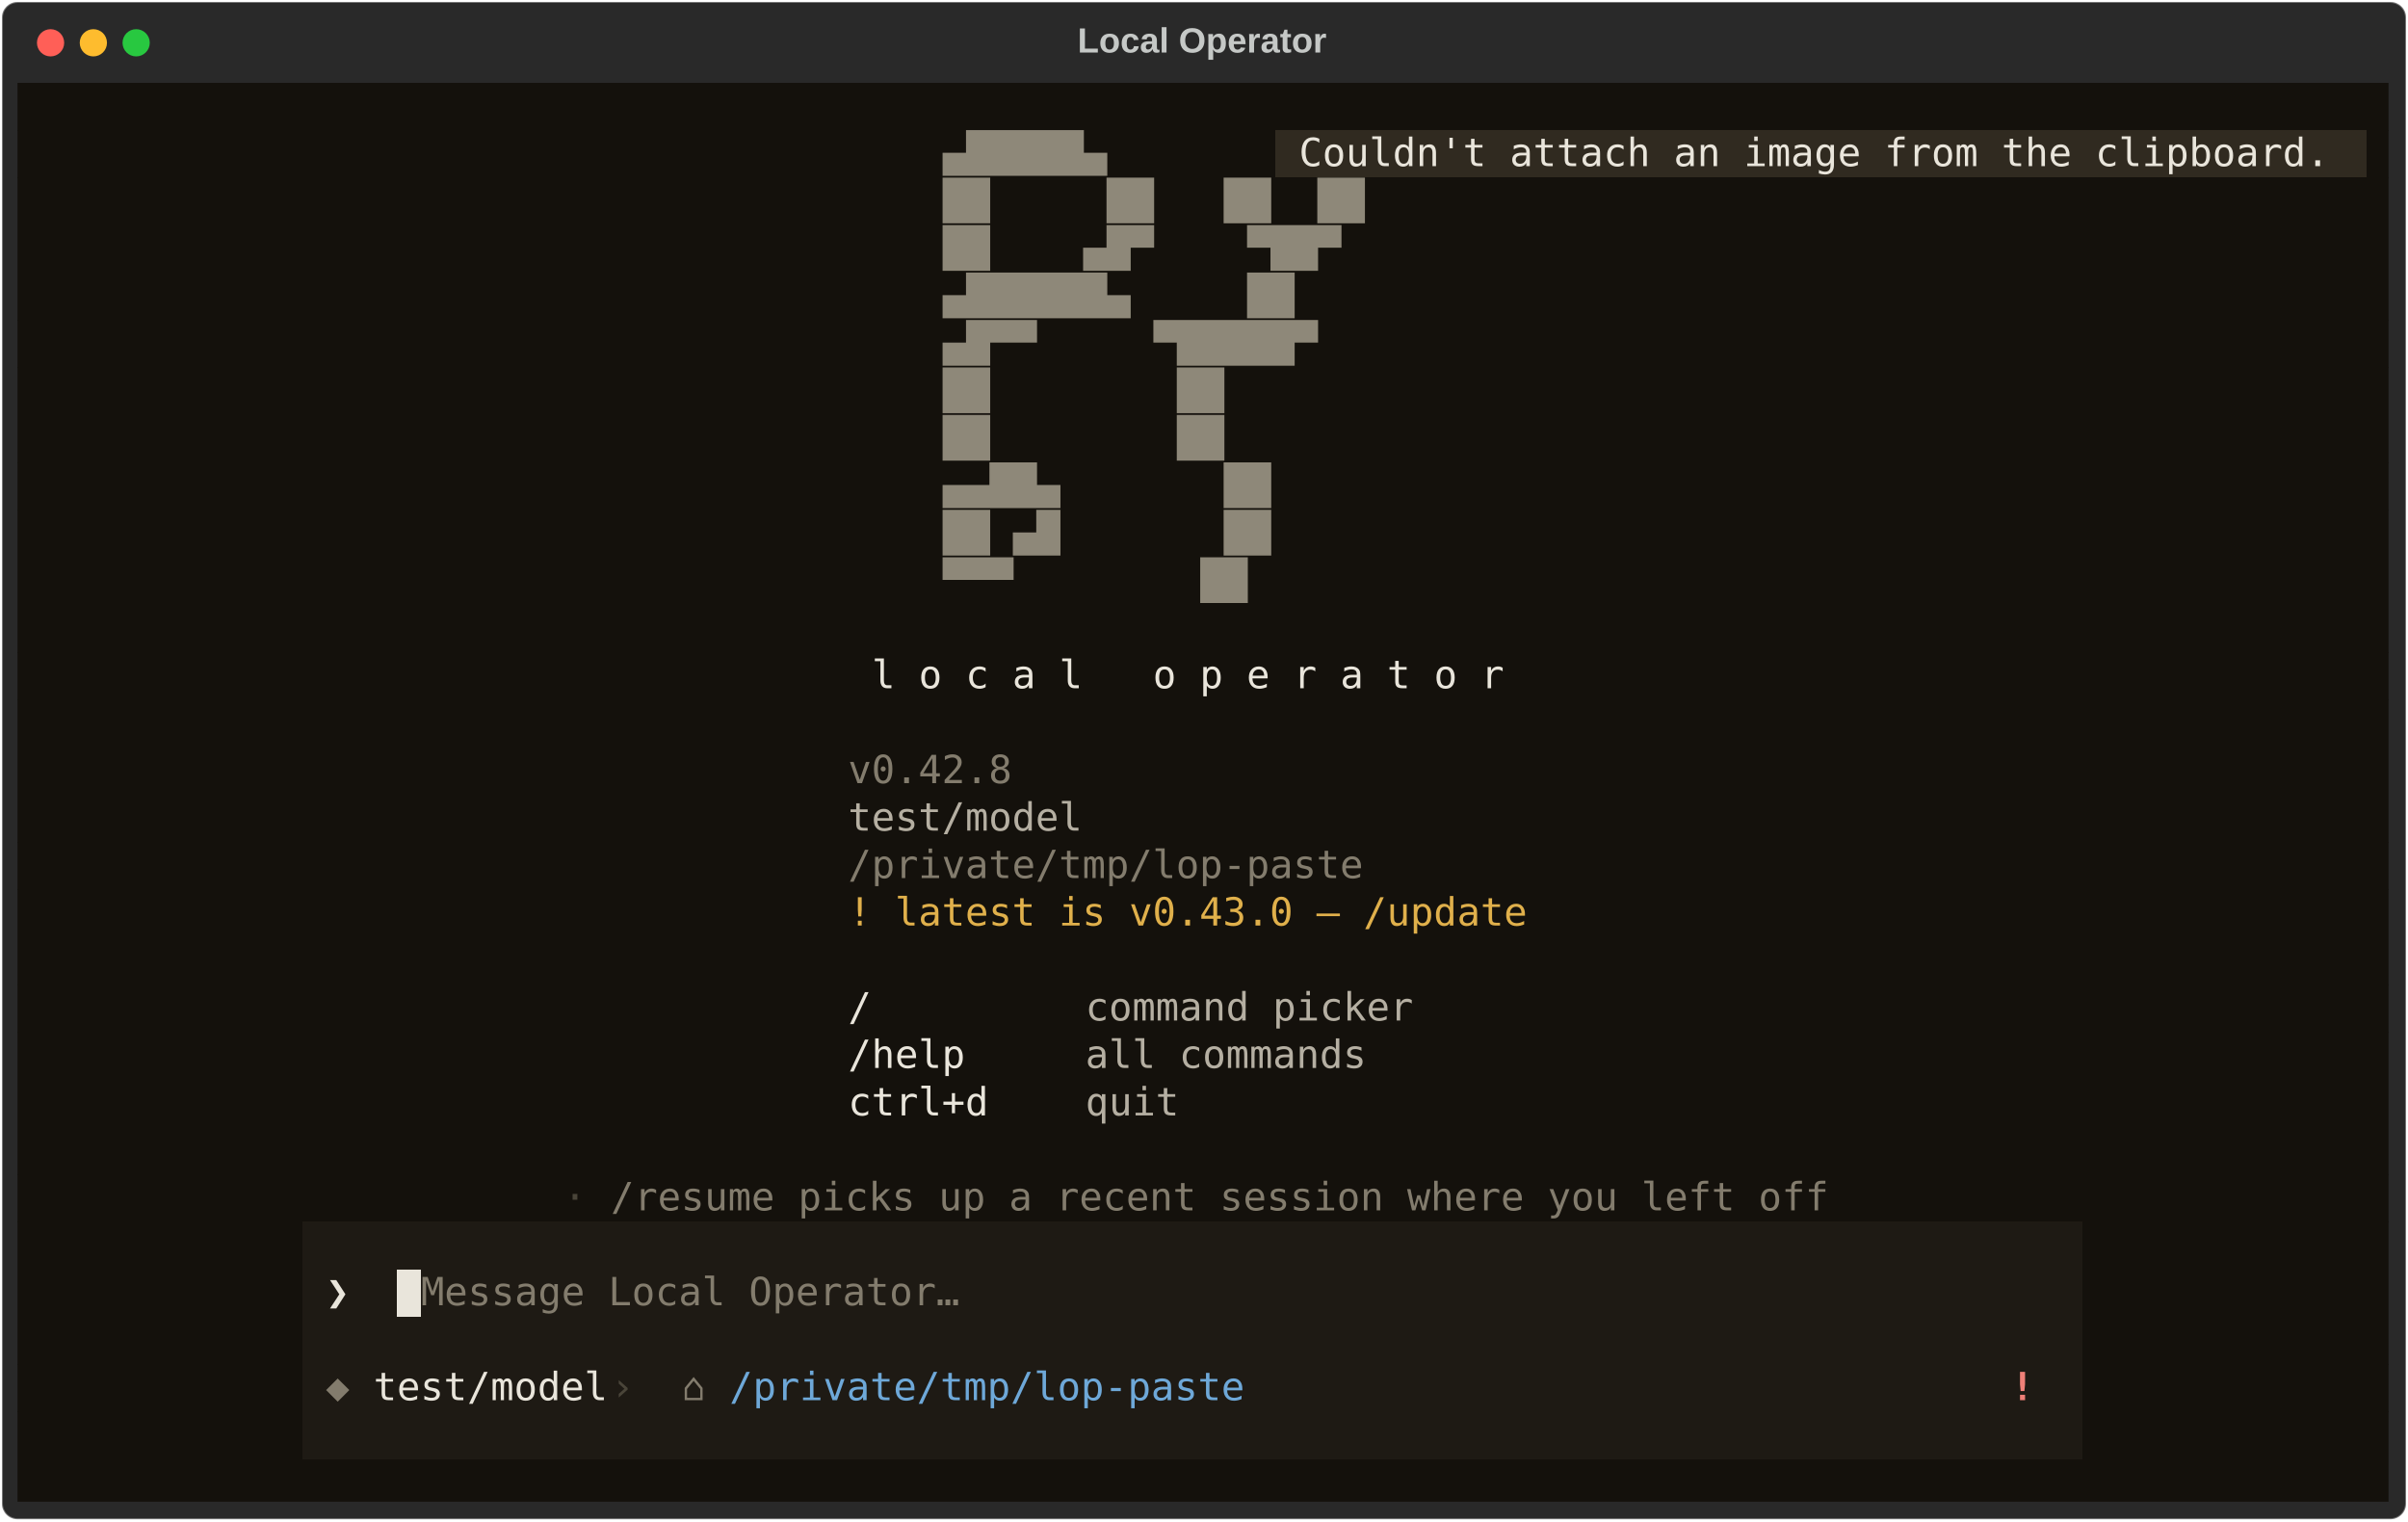
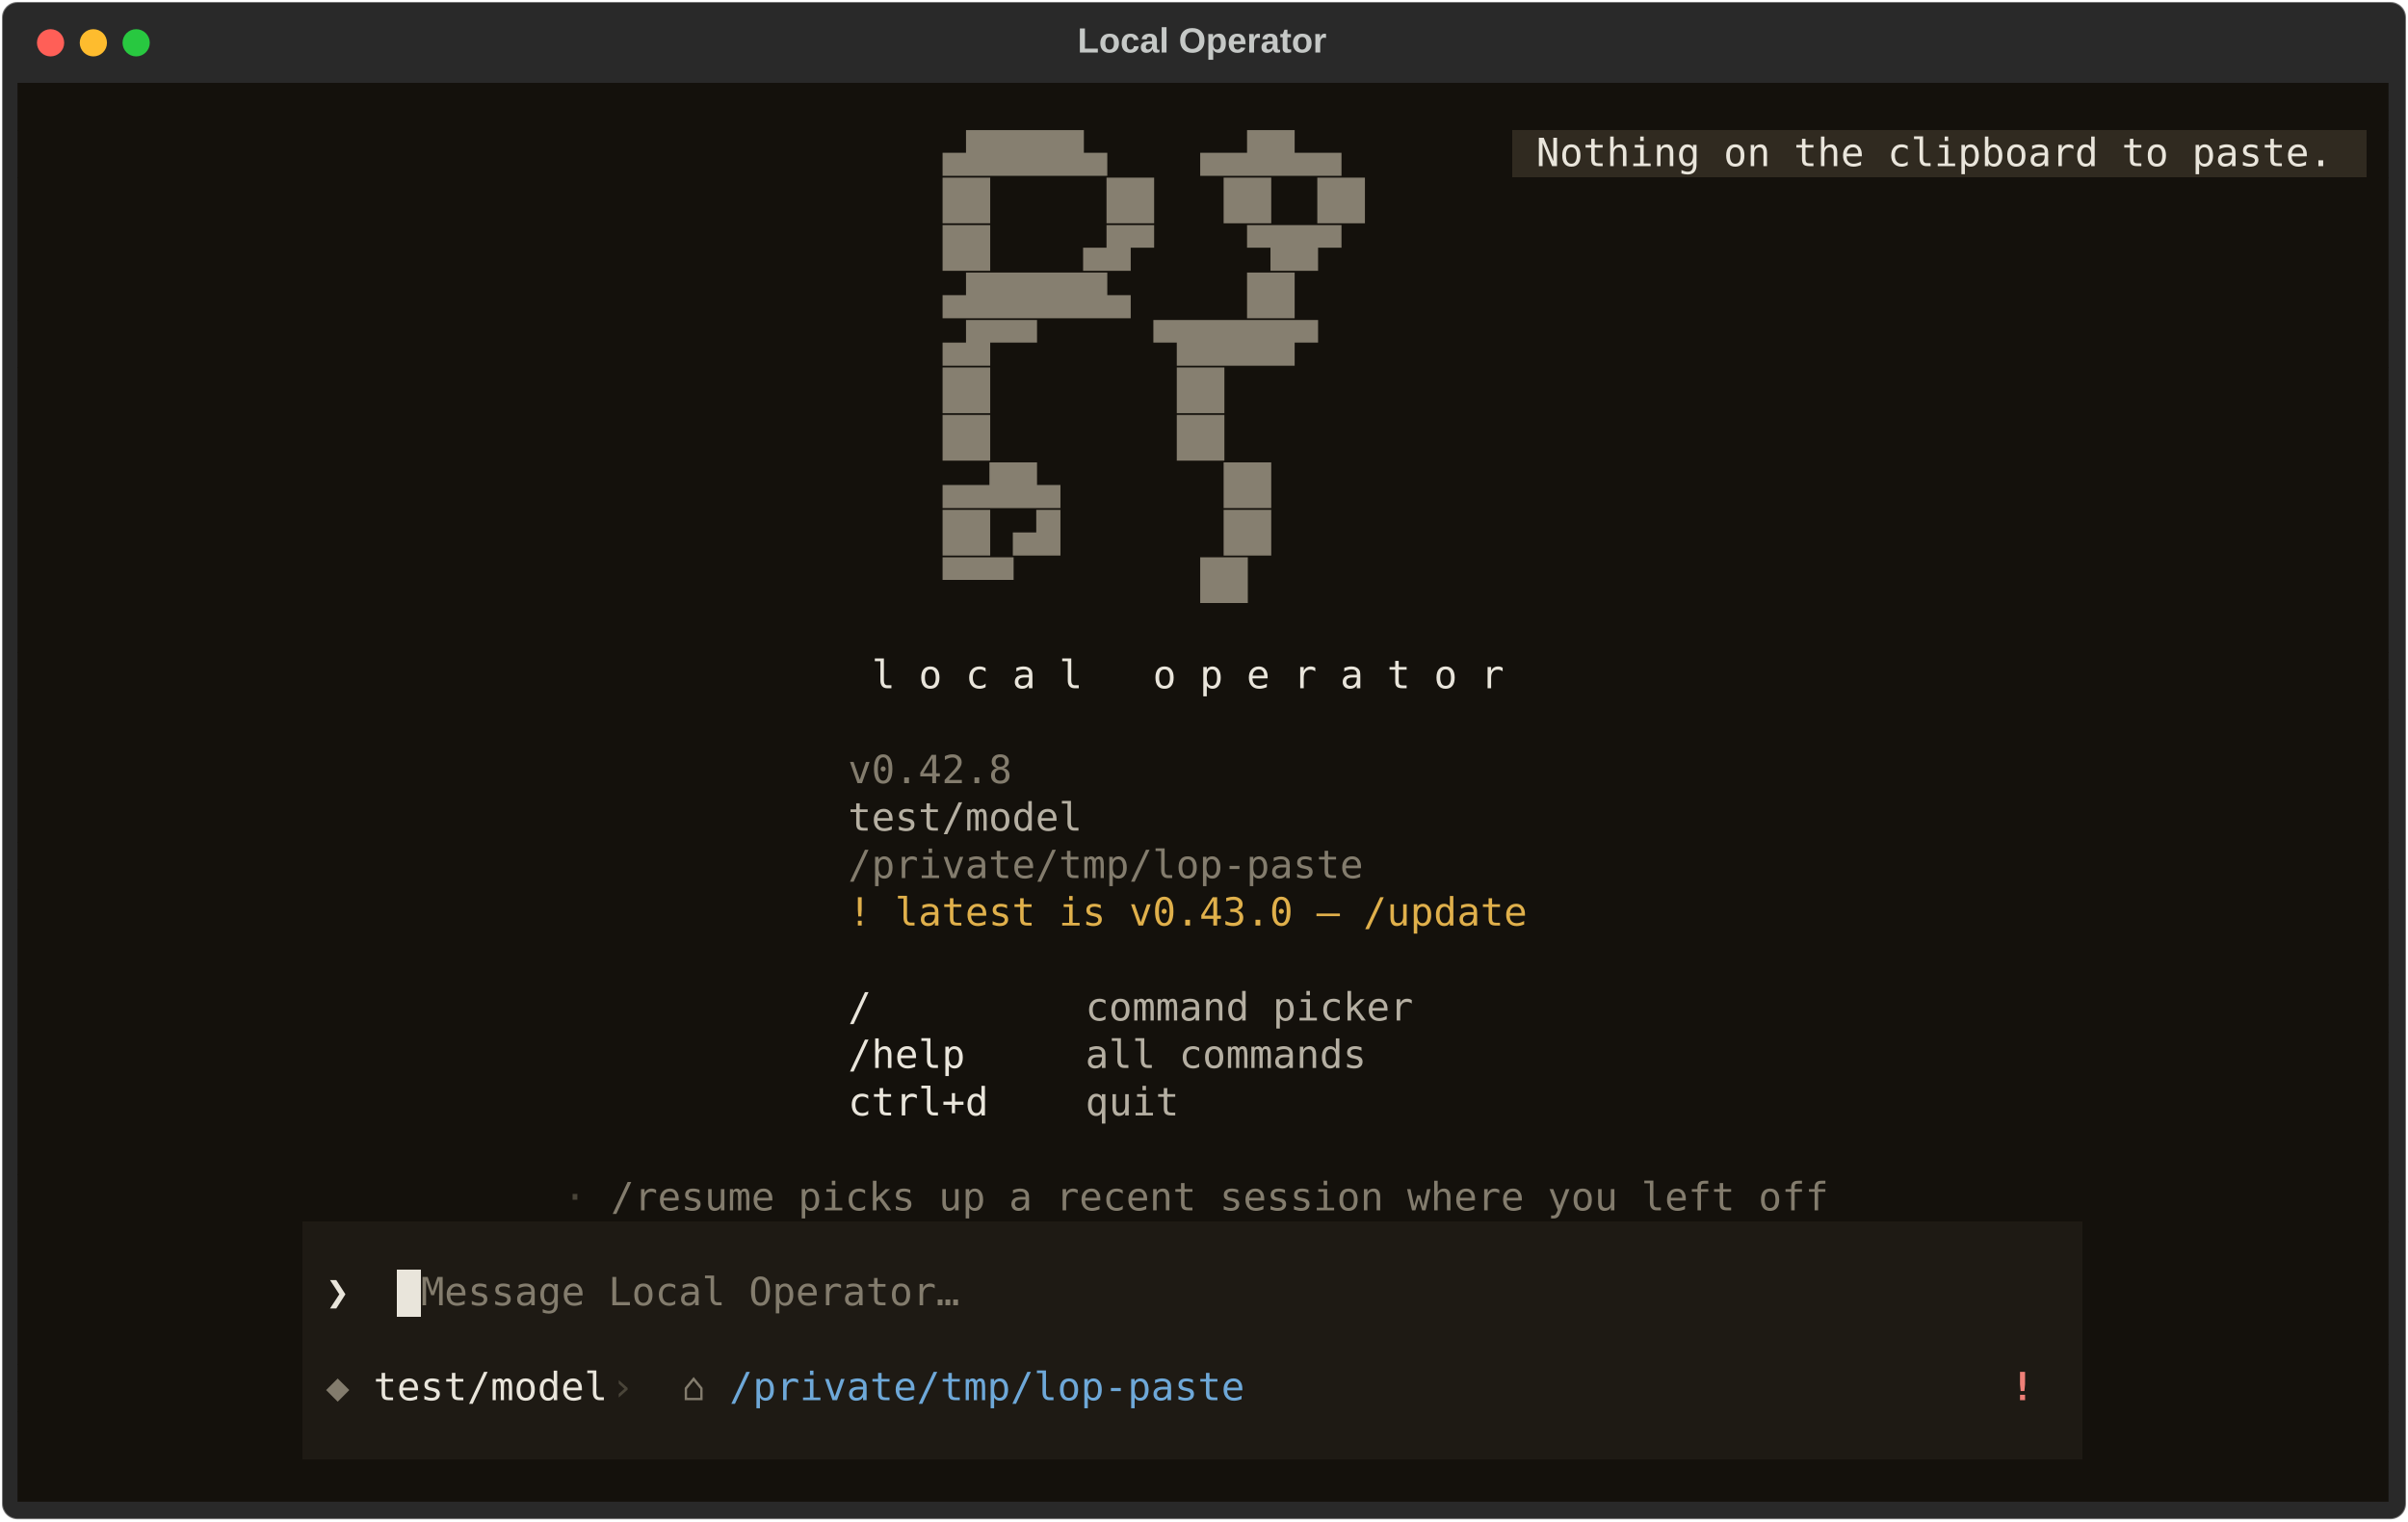
<svg xmlns="http://www.w3.org/2000/svg" class="rich-terminal" viewBox="0 0 1238 782.0">
  <style>

    @font-face {
        font-family: "Fira Code";
        src: local("FiraCode-Regular"),
                url("https://cdnjs.cloudflare.com/ajax/libs/firacode/6.2.0/woff2/FiraCode-Regular.woff2") format("woff2"),
                url("https://cdnjs.cloudflare.com/ajax/libs/firacode/6.2.0/woff/FiraCode-Regular.woff") format("woff");
        font-style: normal;
        font-weight: 400;
    }
    @font-face {
        font-family: "Fira Code";
        src: local("FiraCode-Bold"),
                url("https://cdnjs.cloudflare.com/ajax/libs/firacode/6.2.0/woff2/FiraCode-Bold.woff2") format("woff2"),
                url("https://cdnjs.cloudflare.com/ajax/libs/firacode/6.2.0/woff/FiraCode-Bold.woff") format("woff");
        font-style: bold;
        font-weight: 700;
    }

-     .terminal-2057668052-matrix {
+     .terminal-3540431598-matrix {
        font-family: Fira Code, monospace;
        font-size: 20px;
        line-height: 24.4px;
        font-variant-east-asian: full-width;
    }

-     .terminal-2057668052-title {
+     .terminal-3540431598-title {
        font-size: 18px;
        font-weight: bold;
        font-family: arial;
    }

-     .terminal-2057668052-r1 { fill: #c5c8c6 }
- .terminal-2057668052-r2 { fill: #837c6d }
- .terminal-2057668052-r3 { fill: #8e8879 }
- .terminal-2057668052-r4 { fill: #e9e5db }
- .terminal-2057668052-r5 { fill: #b5afa2 }
- .terminal-2057668052-r6 { fill: #e0b04b }
- .terminal-2057668052-r7 { fill: #4a4539 }
- .terminal-2057668052-r8 { fill: #1e1a14 }
- .terminal-2057668052-r9 { fill: #6ea8d8 }
- .terminal-2057668052-r10 { fill: #ef8078;font-weight: bold }
+     .terminal-3540431598-r1 { fill: #c5c8c6 }
+ .terminal-3540431598-r2 { fill: #837c6d }
+ .terminal-3540431598-r3 { fill: #867f70 }
+ .terminal-3540431598-r4 { fill: #e9e5db }
+ .terminal-3540431598-r5 { fill: #b5afa2 }
+ .terminal-3540431598-r6 { fill: #e0b04b }
+ .terminal-3540431598-r7 { fill: #4a4539 }
+ .terminal-3540431598-r8 { fill: #1e1a14 }
+ .terminal-3540431598-r9 { fill: #6ea8d8 }
+ .terminal-3540431598-r10 { fill: #ef8078;font-weight: bold }
    </style>
  <defs>
-     <clipPath id="terminal-2057668052-clip-terminal">
+     <clipPath id="terminal-3540431598-clip-terminal">
      <rect x="0" y="0" width="1219.0" height="731.0" />
    </clipPath>
-     <clipPath id="terminal-2057668052-line-0">
+     <clipPath id="terminal-3540431598-line-0">
      <rect x="0" y="1.5" width="1220" height="24.65" />
    </clipPath>
-     <clipPath id="terminal-2057668052-line-1">
+     <clipPath id="terminal-3540431598-line-1">
      <rect x="0" y="25.9" width="1220" height="24.65" />
    </clipPath>
-     <clipPath id="terminal-2057668052-line-2">
+     <clipPath id="terminal-3540431598-line-2">
      <rect x="0" y="50.3" width="1220" height="24.65" />
    </clipPath>
-     <clipPath id="terminal-2057668052-line-3">
+     <clipPath id="terminal-3540431598-line-3">
      <rect x="0" y="74.7" width="1220" height="24.65" />
    </clipPath>
-     <clipPath id="terminal-2057668052-line-4">
+     <clipPath id="terminal-3540431598-line-4">
      <rect x="0" y="99.1" width="1220" height="24.65" />
    </clipPath>
-     <clipPath id="terminal-2057668052-line-5">
+     <clipPath id="terminal-3540431598-line-5">
      <rect x="0" y="123.5" width="1220" height="24.65" />
    </clipPath>
-     <clipPath id="terminal-2057668052-line-6">
+     <clipPath id="terminal-3540431598-line-6">
      <rect x="0" y="147.9" width="1220" height="24.65" />
    </clipPath>
-     <clipPath id="terminal-2057668052-line-7">
+     <clipPath id="terminal-3540431598-line-7">
      <rect x="0" y="172.3" width="1220" height="24.65" />
    </clipPath>
-     <clipPath id="terminal-2057668052-line-8">
+     <clipPath id="terminal-3540431598-line-8">
      <rect x="0" y="196.7" width="1220" height="24.65" />
    </clipPath>
-     <clipPath id="terminal-2057668052-line-9">
+     <clipPath id="terminal-3540431598-line-9">
      <rect x="0" y="221.1" width="1220" height="24.65" />
    </clipPath>
-     <clipPath id="terminal-2057668052-line-10">
+     <clipPath id="terminal-3540431598-line-10">
      <rect x="0" y="245.5" width="1220" height="24.65" />
    </clipPath>
-     <clipPath id="terminal-2057668052-line-11">
+     <clipPath id="terminal-3540431598-line-11">
      <rect x="0" y="269.9" width="1220" height="24.65" />
    </clipPath>
-     <clipPath id="terminal-2057668052-line-12">
+     <clipPath id="terminal-3540431598-line-12">
      <rect x="0" y="294.3" width="1220" height="24.65" />
    </clipPath>
-     <clipPath id="terminal-2057668052-line-13">
+     <clipPath id="terminal-3540431598-line-13">
      <rect x="0" y="318.7" width="1220" height="24.65" />
    </clipPath>
-     <clipPath id="terminal-2057668052-line-14">
+     <clipPath id="terminal-3540431598-line-14">
      <rect x="0" y="343.1" width="1220" height="24.65" />
    </clipPath>
-     <clipPath id="terminal-2057668052-line-15">
+     <clipPath id="terminal-3540431598-line-15">
      <rect x="0" y="367.5" width="1220" height="24.65" />
    </clipPath>
-     <clipPath id="terminal-2057668052-line-16">
+     <clipPath id="terminal-3540431598-line-16">
      <rect x="0" y="391.9" width="1220" height="24.65" />
    </clipPath>
-     <clipPath id="terminal-2057668052-line-17">
+     <clipPath id="terminal-3540431598-line-17">
      <rect x="0" y="416.3" width="1220" height="24.65" />
    </clipPath>
-     <clipPath id="terminal-2057668052-line-18">
+     <clipPath id="terminal-3540431598-line-18">
      <rect x="0" y="440.7" width="1220" height="24.65" />
    </clipPath>
-     <clipPath id="terminal-2057668052-line-19">
+     <clipPath id="terminal-3540431598-line-19">
      <rect x="0" y="465.1" width="1220" height="24.65" />
    </clipPath>
-     <clipPath id="terminal-2057668052-line-20">
+     <clipPath id="terminal-3540431598-line-20">
      <rect x="0" y="489.5" width="1220" height="24.65" />
    </clipPath>
-     <clipPath id="terminal-2057668052-line-21">
+     <clipPath id="terminal-3540431598-line-21">
      <rect x="0" y="513.9" width="1220" height="24.65" />
    </clipPath>
-     <clipPath id="terminal-2057668052-line-22">
+     <clipPath id="terminal-3540431598-line-22">
      <rect x="0" y="538.3" width="1220" height="24.65" />
    </clipPath>
-     <clipPath id="terminal-2057668052-line-23">
+     <clipPath id="terminal-3540431598-line-23">
      <rect x="0" y="562.7" width="1220" height="24.65" />
    </clipPath>
-     <clipPath id="terminal-2057668052-line-24">
+     <clipPath id="terminal-3540431598-line-24">
      <rect x="0" y="587.1" width="1220" height="24.65" />
    </clipPath>
-     <clipPath id="terminal-2057668052-line-25">
+     <clipPath id="terminal-3540431598-line-25">
      <rect x="0" y="611.5" width="1220" height="24.65" />
    </clipPath>
-     <clipPath id="terminal-2057668052-line-26">
+     <clipPath id="terminal-3540431598-line-26">
      <rect x="0" y="635.9" width="1220" height="24.65" />
    </clipPath>
-     <clipPath id="terminal-2057668052-line-27">
+     <clipPath id="terminal-3540431598-line-27">
      <rect x="0" y="660.3" width="1220" height="24.65" />
    </clipPath>
-     <clipPath id="terminal-2057668052-line-28">
+     <clipPath id="terminal-3540431598-line-28">
      <rect x="0" y="684.7" width="1220" height="24.65" />
    </clipPath>
  </defs>
  <rect fill="#292929" stroke="rgba(255,255,255,0.35)" stroke-width="1" x="1" y="1" width="1236" height="780" rx="8" />
-   <text class="terminal-2057668052-title" fill="#c5c8c6" text-anchor="middle" x="618" y="27">Local Operator</text>
+   <text class="terminal-3540431598-title" fill="#c5c8c6" text-anchor="middle" x="618" y="27">Local Operator</text>
  <g transform="translate(26,22)">
    <circle cx="0" cy="0" r="7" fill="#ff5f57" />
    <circle cx="22" cy="0" r="7" fill="#febc2e" />
    <circle cx="44" cy="0" r="7" fill="#28c840" />
  </g>
-   <g transform="translate(9, 41)" clip-path="url(#terminal-2057668052-clip-terminal)">
+   <g transform="translate(9, 41)" clip-path="url(#terminal-3540431598-clip-terminal)">
    <rect fill="#14110c" x="0" y="1.5" width="1220" height="24.65" shape-rendering="crispEdges" />
    <rect fill="#14110c" x="0" y="25.9" width="12.2" height="24.65" shape-rendering="crispEdges" />
    <rect fill="#14110c" x="12.2" y="25.9" width="12.2" height="24.65" shape-rendering="crispEdges" />
    <rect fill="#14110c" x="24.4" y="25.9" width="451.4" height="24.65" shape-rendering="crispEdges" />
-     <rect fill="#14110c" x="475.8" y="25.9" width="170.8" height="24.65" shape-rendering="crispEdges" />
-     <rect fill="#302a20" x="646.6" y="25.9" width="12.2" height="24.65" shape-rendering="crispEdges" />
-     <rect fill="#302a20" x="658.8" y="25.9" width="536.8" height="24.65" shape-rendering="crispEdges" />
+     <rect fill="#14110c" x="475.8" y="25.9" width="268.4" height="24.65" shape-rendering="crispEdges" />
+     <rect fill="#14110c" x="744.2" y="25.9" width="24.4" height="24.65" shape-rendering="crispEdges" />
+     <rect fill="#302a20" x="768.6" y="25.9" width="12.2" height="24.65" shape-rendering="crispEdges" />
+     <rect fill="#302a20" x="780.8" y="25.9" width="414.8" height="24.65" shape-rendering="crispEdges" />
    <rect fill="#302a20" x="1195.6" y="25.9" width="12.2" height="24.65" shape-rendering="crispEdges" />
    <rect fill="#14110c" x="1207.8" y="25.9" width="12.2" height="24.65" shape-rendering="crispEdges" />
    <rect fill="#14110c" x="0" y="50.3" width="12.2" height="24.65" shape-rendering="crispEdges" />
    <rect fill="#14110c" x="12.2" y="50.3" width="12.2" height="24.65" shape-rendering="crispEdges" />
    <rect fill="#14110c" x="24.4" y="50.3" width="451.4" height="24.65" shape-rendering="crispEdges" />
    <rect fill="#14110c" x="475.8" y="50.3" width="268.4" height="24.65" shape-rendering="crispEdges" />
    <rect fill="#14110c" x="744.2" y="50.3" width="451.4" height="24.65" shape-rendering="crispEdges" />
    <rect fill="#14110c" x="1195.6" y="50.3" width="12.2" height="24.65" shape-rendering="crispEdges" />
    <rect fill="#14110c" x="1207.8" y="50.3" width="12.2" height="24.65" shape-rendering="crispEdges" />
    <rect fill="#14110c" x="0" y="74.7" width="12.2" height="24.65" shape-rendering="crispEdges" />
    <rect fill="#14110c" x="12.2" y="74.7" width="12.2" height="24.65" shape-rendering="crispEdges" />
    <rect fill="#14110c" x="24.4" y="74.7" width="451.4" height="24.65" shape-rendering="crispEdges" />
    <rect fill="#14110c" x="475.8" y="74.7" width="268.4" height="24.65" shape-rendering="crispEdges" />
    <rect fill="#14110c" x="744.2" y="74.7" width="451.4" height="24.65" shape-rendering="crispEdges" />
    <rect fill="#14110c" x="1195.6" y="74.7" width="12.2" height="24.65" shape-rendering="crispEdges" />
    <rect fill="#14110c" x="1207.8" y="74.7" width="12.2" height="24.65" shape-rendering="crispEdges" />
    <rect fill="#14110c" x="0" y="99.1" width="12.2" height="24.65" shape-rendering="crispEdges" />
    <rect fill="#14110c" x="12.2" y="99.1" width="12.2" height="24.65" shape-rendering="crispEdges" />
    <rect fill="#14110c" x="24.4" y="99.1" width="451.4" height="24.65" shape-rendering="crispEdges" />
    <rect fill="#14110c" x="475.8" y="99.1" width="268.4" height="24.65" shape-rendering="crispEdges" />
    <rect fill="#14110c" x="744.2" y="99.1" width="451.4" height="24.65" shape-rendering="crispEdges" />
    <rect fill="#14110c" x="1195.6" y="99.1" width="12.2" height="24.65" shape-rendering="crispEdges" />
    <rect fill="#14110c" x="1207.8" y="99.1" width="12.2" height="24.65" shape-rendering="crispEdges" />
    <rect fill="#14110c" x="0" y="123.5" width="12.2" height="24.65" shape-rendering="crispEdges" />
    <rect fill="#14110c" x="12.2" y="123.5" width="12.2" height="24.65" shape-rendering="crispEdges" />
    <rect fill="#14110c" x="24.4" y="123.5" width="451.4" height="24.65" shape-rendering="crispEdges" />
    <rect fill="#14110c" x="475.8" y="123.5" width="268.4" height="24.65" shape-rendering="crispEdges" />
    <rect fill="#14110c" x="744.2" y="123.5" width="451.4" height="24.65" shape-rendering="crispEdges" />
    <rect fill="#14110c" x="1195.6" y="123.5" width="12.2" height="24.65" shape-rendering="crispEdges" />
    <rect fill="#14110c" x="1207.8" y="123.5" width="12.2" height="24.65" shape-rendering="crispEdges" />
    <rect fill="#14110c" x="0" y="147.9" width="12.2" height="24.65" shape-rendering="crispEdges" />
    <rect fill="#14110c" x="12.2" y="147.9" width="12.2" height="24.65" shape-rendering="crispEdges" />
    <rect fill="#14110c" x="24.4" y="147.9" width="451.4" height="24.65" shape-rendering="crispEdges" />
    <rect fill="#14110c" x="475.8" y="147.9" width="268.4" height="24.65" shape-rendering="crispEdges" />
    <rect fill="#14110c" x="744.2" y="147.9" width="451.4" height="24.65" shape-rendering="crispEdges" />
    <rect fill="#14110c" x="1195.6" y="147.9" width="12.2" height="24.65" shape-rendering="crispEdges" />
    <rect fill="#14110c" x="1207.8" y="147.9" width="12.2" height="24.65" shape-rendering="crispEdges" />
    <rect fill="#14110c" x="0" y="172.3" width="12.2" height="24.65" shape-rendering="crispEdges" />
    <rect fill="#14110c" x="12.2" y="172.3" width="12.2" height="24.65" shape-rendering="crispEdges" />
    <rect fill="#14110c" x="24.4" y="172.3" width="451.4" height="24.65" shape-rendering="crispEdges" />
    <rect fill="#14110c" x="475.8" y="172.3" width="268.4" height="24.65" shape-rendering="crispEdges" />
    <rect fill="#14110c" x="744.2" y="172.3" width="451.4" height="24.65" shape-rendering="crispEdges" />
    <rect fill="#14110c" x="1195.6" y="172.3" width="12.2" height="24.65" shape-rendering="crispEdges" />
    <rect fill="#14110c" x="1207.8" y="172.3" width="12.2" height="24.65" shape-rendering="crispEdges" />
    <rect fill="#14110c" x="0" y="196.7" width="12.2" height="24.65" shape-rendering="crispEdges" />
    <rect fill="#14110c" x="12.2" y="196.7" width="12.2" height="24.65" shape-rendering="crispEdges" />
    <rect fill="#14110c" x="24.4" y="196.7" width="451.4" height="24.65" shape-rendering="crispEdges" />
    <rect fill="#14110c" x="475.8" y="196.7" width="268.4" height="24.65" shape-rendering="crispEdges" />
    <rect fill="#14110c" x="744.2" y="196.7" width="451.4" height="24.65" shape-rendering="crispEdges" />
    <rect fill="#14110c" x="1195.6" y="196.7" width="12.2" height="24.65" shape-rendering="crispEdges" />
    <rect fill="#14110c" x="1207.8" y="196.7" width="12.2" height="24.65" shape-rendering="crispEdges" />
    <rect fill="#14110c" x="0" y="221.1" width="12.2" height="24.65" shape-rendering="crispEdges" />
    <rect fill="#14110c" x="12.2" y="221.1" width="12.2" height="24.65" shape-rendering="crispEdges" />
    <rect fill="#14110c" x="24.4" y="221.1" width="451.4" height="24.65" shape-rendering="crispEdges" />
    <rect fill="#14110c" x="475.8" y="221.1" width="268.4" height="24.65" shape-rendering="crispEdges" />
    <rect fill="#14110c" x="744.2" y="221.1" width="451.4" height="24.65" shape-rendering="crispEdges" />
    <rect fill="#14110c" x="1195.6" y="221.1" width="12.2" height="24.65" shape-rendering="crispEdges" />
    <rect fill="#14110c" x="1207.8" y="221.1" width="12.2" height="24.65" shape-rendering="crispEdges" />
    <rect fill="#14110c" x="0" y="245.5" width="12.2" height="24.65" shape-rendering="crispEdges" />
    <rect fill="#14110c" x="12.2" y="245.5" width="12.2" height="24.65" shape-rendering="crispEdges" />
    <rect fill="#14110c" x="24.4" y="245.5" width="451.4" height="24.65" shape-rendering="crispEdges" />
    <rect fill="#14110c" x="475.8" y="245.5" width="268.4" height="24.65" shape-rendering="crispEdges" />
    <rect fill="#14110c" x="744.2" y="245.5" width="451.4" height="24.65" shape-rendering="crispEdges" />
    <rect fill="#14110c" x="1195.6" y="245.5" width="12.2" height="24.65" shape-rendering="crispEdges" />
    <rect fill="#14110c" x="1207.8" y="245.5" width="12.2" height="24.65" shape-rendering="crispEdges" />
    <rect fill="#14110c" x="0" y="269.9" width="12.2" height="24.65" shape-rendering="crispEdges" />
    <rect fill="#14110c" x="12.2" y="269.9" width="12.2" height="24.65" shape-rendering="crispEdges" />
    <rect fill="#14110c" x="24.4" y="269.9" width="0" height="24.65" shape-rendering="crispEdges" />
    <rect fill="#14110c" x="24.4" y="269.9" width="1171.2" height="24.65" shape-rendering="crispEdges" />
    <rect fill="#14110c" x="1195.6" y="269.9" width="12.2" height="24.65" shape-rendering="crispEdges" />
    <rect fill="#14110c" x="1207.8" y="269.9" width="12.2" height="24.65" shape-rendering="crispEdges" />
    <rect fill="#14110c" x="0" y="294.3" width="12.2" height="24.65" shape-rendering="crispEdges" />
    <rect fill="#14110c" x="12.2" y="294.3" width="12.2" height="24.65" shape-rendering="crispEdges" />
    <rect fill="#14110c" x="24.4" y="294.3" width="414.8" height="24.65" shape-rendering="crispEdges" />
    <rect fill="#14110c" x="439.2" y="294.3" width="329.4" height="24.65" shape-rendering="crispEdges" />
    <rect fill="#14110c" x="768.6" y="294.3" width="427" height="24.65" shape-rendering="crispEdges" />
    <rect fill="#14110c" x="1195.6" y="294.3" width="12.2" height="24.65" shape-rendering="crispEdges" />
    <rect fill="#14110c" x="1207.8" y="294.3" width="12.2" height="24.65" shape-rendering="crispEdges" />
    <rect fill="#14110c" x="0" y="318.7" width="12.2" height="24.65" shape-rendering="crispEdges" />
    <rect fill="#14110c" x="12.2" y="318.7" width="12.2" height="24.65" shape-rendering="crispEdges" />
    <rect fill="#14110c" x="24.4" y="318.7" width="0" height="24.65" shape-rendering="crispEdges" />
    <rect fill="#14110c" x="24.4" y="318.7" width="1171.2" height="24.65" shape-rendering="crispEdges" />
    <rect fill="#14110c" x="1195.6" y="318.7" width="12.2" height="24.65" shape-rendering="crispEdges" />
    <rect fill="#14110c" x="1207.8" y="318.7" width="12.2" height="24.65" shape-rendering="crispEdges" />
    <rect fill="#14110c" x="0" y="343.1" width="12.2" height="24.65" shape-rendering="crispEdges" />
    <rect fill="#14110c" x="12.2" y="343.1" width="12.2" height="24.65" shape-rendering="crispEdges" />
    <rect fill="#14110c" x="24.4" y="343.1" width="402.6" height="24.65" shape-rendering="crispEdges" />
    <rect fill="#14110c" x="427" y="343.1" width="85.4" height="24.65" shape-rendering="crispEdges" />
    <rect fill="#14110c" x="512.4" y="343.1" width="683.2" height="24.65" shape-rendering="crispEdges" />
    <rect fill="#14110c" x="1195.6" y="343.1" width="12.2" height="24.65" shape-rendering="crispEdges" />
    <rect fill="#14110c" x="1207.8" y="343.1" width="12.2" height="24.65" shape-rendering="crispEdges" />
    <rect fill="#14110c" x="0" y="367.5" width="12.2" height="24.65" shape-rendering="crispEdges" />
    <rect fill="#14110c" x="12.2" y="367.5" width="12.2" height="24.65" shape-rendering="crispEdges" />
    <rect fill="#14110c" x="24.4" y="367.5" width="402.6" height="24.65" shape-rendering="crispEdges" />
    <rect fill="#14110c" x="427" y="367.5" width="122" height="24.65" shape-rendering="crispEdges" />
    <rect fill="#14110c" x="549" y="367.5" width="646.6" height="24.65" shape-rendering="crispEdges" />
    <rect fill="#14110c" x="1195.6" y="367.5" width="12.2" height="24.65" shape-rendering="crispEdges" />
    <rect fill="#14110c" x="1207.8" y="367.5" width="12.2" height="24.65" shape-rendering="crispEdges" />
    <rect fill="#14110c" x="0" y="391.9" width="12.2" height="24.65" shape-rendering="crispEdges" />
    <rect fill="#14110c" x="12.2" y="391.9" width="12.2" height="24.65" shape-rendering="crispEdges" />
    <rect fill="#14110c" x="24.4" y="391.9" width="402.6" height="24.65" shape-rendering="crispEdges" />
    <rect fill="#14110c" x="427" y="391.9" width="268.4" height="24.65" shape-rendering="crispEdges" />
    <rect fill="#14110c" x="695.4" y="391.9" width="500.2" height="24.65" shape-rendering="crispEdges" />
    <rect fill="#14110c" x="1195.6" y="391.9" width="12.2" height="24.65" shape-rendering="crispEdges" />
    <rect fill="#14110c" x="1207.8" y="391.9" width="12.2" height="24.65" shape-rendering="crispEdges" />
    <rect fill="#14110c" x="0" y="416.3" width="12.2" height="24.65" shape-rendering="crispEdges" />
    <rect fill="#14110c" x="12.2" y="416.3" width="12.2" height="24.65" shape-rendering="crispEdges" />
    <rect fill="#14110c" x="24.4" y="416.3" width="402.6" height="24.65" shape-rendering="crispEdges" />
    <rect fill="#14110c" x="427" y="416.3" width="353.8" height="24.65" shape-rendering="crispEdges" />
    <rect fill="#14110c" x="780.8" y="416.3" width="414.8" height="24.65" shape-rendering="crispEdges" />
    <rect fill="#14110c" x="1195.6" y="416.3" width="12.2" height="24.65" shape-rendering="crispEdges" />
    <rect fill="#14110c" x="1207.8" y="416.3" width="12.2" height="24.65" shape-rendering="crispEdges" />
    <rect fill="#14110c" x="0" y="440.7" width="12.2" height="24.65" shape-rendering="crispEdges" />
    <rect fill="#14110c" x="12.2" y="440.7" width="12.2" height="24.65" shape-rendering="crispEdges" />
    <rect fill="#14110c" x="24.4" y="440.7" width="0" height="24.65" shape-rendering="crispEdges" />
    <rect fill="#14110c" x="24.4" y="440.7" width="1171.2" height="24.65" shape-rendering="crispEdges" />
    <rect fill="#14110c" x="1195.6" y="440.7" width="12.2" height="24.65" shape-rendering="crispEdges" />
    <rect fill="#14110c" x="1207.8" y="440.7" width="12.2" height="24.65" shape-rendering="crispEdges" />
    <rect fill="#14110c" x="0" y="465.1" width="12.2" height="24.65" shape-rendering="crispEdges" />
    <rect fill="#14110c" x="12.2" y="465.1" width="12.2" height="24.65" shape-rendering="crispEdges" />
    <rect fill="#14110c" x="24.4" y="465.1" width="402.6" height="24.65" shape-rendering="crispEdges" />
    <rect fill="#14110c" x="427" y="465.1" width="122" height="24.65" shape-rendering="crispEdges" />
    <rect fill="#14110c" x="549" y="465.1" width="170.8" height="24.65" shape-rendering="crispEdges" />
    <rect fill="#14110c" x="719.8" y="465.1" width="475.8" height="24.65" shape-rendering="crispEdges" />
    <rect fill="#14110c" x="1195.6" y="465.1" width="12.2" height="24.65" shape-rendering="crispEdges" />
    <rect fill="#14110c" x="1207.8" y="465.1" width="12.2" height="24.65" shape-rendering="crispEdges" />
    <rect fill="#14110c" x="0" y="489.5" width="12.2" height="24.65" shape-rendering="crispEdges" />
    <rect fill="#14110c" x="12.2" y="489.5" width="12.2" height="24.65" shape-rendering="crispEdges" />
    <rect fill="#14110c" x="24.4" y="489.5" width="402.6" height="24.65" shape-rendering="crispEdges" />
    <rect fill="#14110c" x="427" y="489.5" width="122" height="24.65" shape-rendering="crispEdges" />
    <rect fill="#14110c" x="549" y="489.5" width="146.4" height="24.65" shape-rendering="crispEdges" />
    <rect fill="#14110c" x="695.4" y="489.5" width="500.2" height="24.65" shape-rendering="crispEdges" />
    <rect fill="#14110c" x="1195.6" y="489.5" width="12.2" height="24.65" shape-rendering="crispEdges" />
    <rect fill="#14110c" x="1207.8" y="489.5" width="12.2" height="24.65" shape-rendering="crispEdges" />
    <rect fill="#14110c" x="0" y="513.9" width="12.2" height="24.65" shape-rendering="crispEdges" />
    <rect fill="#14110c" x="12.2" y="513.9" width="12.2" height="24.65" shape-rendering="crispEdges" />
    <rect fill="#14110c" x="24.4" y="513.9" width="402.6" height="24.65" shape-rendering="crispEdges" />
    <rect fill="#14110c" x="427" y="513.9" width="122" height="24.65" shape-rendering="crispEdges" />
    <rect fill="#14110c" x="549" y="513.9" width="48.8" height="24.65" shape-rendering="crispEdges" />
    <rect fill="#14110c" x="597.8" y="513.9" width="597.8" height="24.65" shape-rendering="crispEdges" />
    <rect fill="#14110c" x="1195.6" y="513.9" width="12.2" height="24.65" shape-rendering="crispEdges" />
    <rect fill="#14110c" x="1207.8" y="513.9" width="12.2" height="24.65" shape-rendering="crispEdges" />
    <rect fill="#14110c" x="0" y="538.3" width="12.2" height="24.65" shape-rendering="crispEdges" />
    <rect fill="#14110c" x="12.2" y="538.3" width="12.2" height="24.65" shape-rendering="crispEdges" />
    <rect fill="#14110c" x="24.4" y="538.3" width="0" height="24.65" shape-rendering="crispEdges" />
    <rect fill="#14110c" x="24.4" y="538.3" width="1171.2" height="24.65" shape-rendering="crispEdges" />
    <rect fill="#14110c" x="1195.6" y="538.3" width="12.2" height="24.65" shape-rendering="crispEdges" />
    <rect fill="#14110c" x="1207.8" y="538.3" width="12.2" height="24.65" shape-rendering="crispEdges" />
    <rect fill="#14110c" x="0" y="562.7" width="12.2" height="24.65" shape-rendering="crispEdges" />
    <rect fill="#14110c" x="12.2" y="562.7" width="12.2" height="24.65" shape-rendering="crispEdges" />
    <rect fill="#14110c" x="24.4" y="562.7" width="256.2" height="24.65" shape-rendering="crispEdges" />
    <rect fill="#14110c" x="280.6" y="562.7" width="24.4" height="24.65" shape-rendering="crispEdges" />
    <rect fill="#14110c" x="305" y="562.7" width="634.4" height="24.65" shape-rendering="crispEdges" />
    <rect fill="#14110c" x="939.4" y="562.7" width="256.2" height="24.65" shape-rendering="crispEdges" />
    <rect fill="#14110c" x="1195.6" y="562.7" width="12.2" height="24.65" shape-rendering="crispEdges" />
    <rect fill="#14110c" x="1207.8" y="562.7" width="12.2" height="24.65" shape-rendering="crispEdges" />
    <rect fill="#14110c" x="0" y="587.1" width="12.2" height="24.65" shape-rendering="crispEdges" />
    <rect fill="#14110c" x="12.2" y="587.1" width="134.2" height="24.65" shape-rendering="crispEdges" />
    <rect fill="#1e1a14" x="146.4" y="587.1" width="915" height="24.65" shape-rendering="crispEdges" />
    <rect fill="#14110c" x="1061.4" y="587.1" width="146.4" height="24.65" shape-rendering="crispEdges" />
    <rect fill="#14110c" x="1207.8" y="587.1" width="12.2" height="24.65" shape-rendering="crispEdges" />
    <rect fill="#14110c" x="0" y="611.5" width="12.2" height="24.65" shape-rendering="crispEdges" />
    <rect fill="#14110c" x="12.2" y="611.5" width="134.2" height="24.65" shape-rendering="crispEdges" />
    <rect fill="#1e1a14" x="146.4" y="611.5" width="12.2" height="24.65" shape-rendering="crispEdges" />
    <rect fill="#1e1a14" x="158.6" y="611.5" width="12.2" height="24.65" shape-rendering="crispEdges" />
    <rect fill="#1e1a14" x="170.8" y="611.5" width="12.2" height="24.65" shape-rendering="crispEdges" />
    <rect fill="#1e1a14" x="183" y="611.5" width="12.2" height="24.65" shape-rendering="crispEdges" />
    <rect fill="#e9e5db" x="195.2" y="611.5" width="12.2" height="24.65" shape-rendering="crispEdges" />
    <rect fill="#1e1a14" x="207.4" y="611.5" width="280.6" height="24.65" shape-rendering="crispEdges" />
    <rect fill="#1e1a14" x="488" y="611.5" width="549" height="24.65" shape-rendering="crispEdges" />
    <rect fill="#1e1a14" x="1037" y="611.5" width="12.2" height="24.65" shape-rendering="crispEdges" />
    <rect fill="#1e1a14" x="1049.2" y="611.5" width="12.2" height="24.65" shape-rendering="crispEdges" />
    <rect fill="#14110c" x="1061.4" y="611.5" width="146.4" height="24.65" shape-rendering="crispEdges" />
    <rect fill="#14110c" x="1207.8" y="611.5" width="12.2" height="24.65" shape-rendering="crispEdges" />
    <rect fill="#14110c" x="0" y="635.9" width="12.2" height="24.65" shape-rendering="crispEdges" />
    <rect fill="#14110c" x="12.2" y="635.9" width="134.2" height="24.65" shape-rendering="crispEdges" />
    <rect fill="#1e1a14" x="146.4" y="635.9" width="12.2" height="24.65" shape-rendering="crispEdges" />
    <rect fill="#1e1a14" x="158.6" y="635.9" width="890.6" height="24.65" shape-rendering="crispEdges" />
    <rect fill="#1e1a14" x="1049.2" y="635.9" width="12.2" height="24.65" shape-rendering="crispEdges" />
    <rect fill="#14110c" x="1061.4" y="635.9" width="146.4" height="24.65" shape-rendering="crispEdges" />
    <rect fill="#14110c" x="1207.8" y="635.9" width="12.2" height="24.65" shape-rendering="crispEdges" />
    <rect fill="#14110c" x="0" y="660.3" width="12.2" height="24.65" shape-rendering="crispEdges" />
    <rect fill="#14110c" x="12.2" y="660.3" width="134.2" height="24.65" shape-rendering="crispEdges" />
    <rect fill="#1e1a14" x="146.4" y="660.3" width="12.2" height="24.65" shape-rendering="crispEdges" />
    <rect fill="#1e1a14" x="158.6" y="660.3" width="24.4" height="24.65" shape-rendering="crispEdges" />
    <rect fill="#1e1a14" x="183" y="660.3" width="122" height="24.65" shape-rendering="crispEdges" />
    <rect fill="#1e1a14" x="305" y="660.3" width="36.6" height="24.65" shape-rendering="crispEdges" />
    <rect fill="#1e1a14" x="341.6" y="660.3" width="24.4" height="24.65" shape-rendering="crispEdges" />
    <rect fill="#1e1a14" x="366" y="660.3" width="268.4" height="24.65" shape-rendering="crispEdges" />
    <rect fill="#1e1a14" x="634.4" y="660.3" width="390.4" height="24.65" shape-rendering="crispEdges" />
    <rect fill="#1e1a14" x="1024.8" y="660.3" width="12.2" height="24.65" shape-rendering="crispEdges" />
    <rect fill="#1e1a14" x="1037" y="660.3" width="12.2" height="24.65" shape-rendering="crispEdges" />
    <rect fill="#1e1a14" x="1049.2" y="660.3" width="12.2" height="24.65" shape-rendering="crispEdges" />
    <rect fill="#14110c" x="1061.4" y="660.3" width="146.4" height="24.65" shape-rendering="crispEdges" />
    <rect fill="#14110c" x="1207.8" y="660.3" width="12.2" height="24.65" shape-rendering="crispEdges" />
    <rect fill="#14110c" x="0" y="684.7" width="12.2" height="24.65" shape-rendering="crispEdges" />
    <rect fill="#14110c" x="12.2" y="684.7" width="134.2" height="24.65" shape-rendering="crispEdges" />
    <rect fill="#1e1a14" x="146.4" y="684.7" width="915" height="24.65" shape-rendering="crispEdges" />
    <rect fill="#14110c" x="1061.4" y="684.7" width="146.4" height="24.65" shape-rendering="crispEdges" />
    <rect fill="#14110c" x="1207.8" y="684.7" width="12.2" height="24.65" shape-rendering="crispEdges" />
    <rect fill="#14110c" x="0" y="709.1" width="1220" height="24.65" shape-rendering="crispEdges" />
-     <g class="terminal-2057668052-matrix">
-       <text class="terminal-2057668052-r1" x="1220" y="20" textLength="12.2" clip-path="url(#terminal-2057668052-line-0)">
- </text>
-       <text class="terminal-2057668052-r3" x="475.8" y="44.4" textLength="170.8" clip-path="url(#terminal-2057668052-line-1)">     ▄█████▄  </text>
-       <text class="terminal-2057668052-r4" x="658.8" y="44.4" textLength="536.8" clip-path="url(#terminal-2057668052-line-1)">Couldn't attach an image from the clipboard.</text>
-       <text class="terminal-2057668052-r1" x="1220" y="44.4" textLength="12.2" clip-path="url(#terminal-2057668052-line-1)">
- </text>
-       <text class="terminal-2057668052-r3" x="475.8" y="68.8" textLength="268.4" clip-path="url(#terminal-2057668052-line-2)">    ██     ██   ██  ██</text>
-       <text class="terminal-2057668052-r1" x="1220" y="68.8" textLength="12.2" clip-path="url(#terminal-2057668052-line-2)">
- </text>
-       <text class="terminal-2057668052-r3" x="475.8" y="93.2" textLength="268.4" clip-path="url(#terminal-2057668052-line-3)">    ██    ▄█▀    ▀██▀ </text>
-       <text class="terminal-2057668052-r1" x="1220" y="93.2" textLength="12.2" clip-path="url(#terminal-2057668052-line-3)">
- </text>
-       <text class="terminal-2057668052-r3" x="475.8" y="117.6" textLength="268.4" clip-path="url(#terminal-2057668052-line-4)">    ▄██████▄     ██   </text>
-       <text class="terminal-2057668052-r1" x="1220" y="117.6" textLength="12.2" clip-path="url(#terminal-2057668052-line-4)">
- </text>
-       <text class="terminal-2057668052-r3" x="475.8" y="142" textLength="268.4" clip-path="url(#terminal-2057668052-line-5)">  ▄█▀▀     ▀█████▀    </text>
-       <text class="terminal-2057668052-r1" x="1220" y="142" textLength="12.2" clip-path="url(#terminal-2057668052-line-5)">
- </text>
-       <text class="terminal-2057668052-r3" x="475.8" y="166.4" textLength="268.4" clip-path="url(#terminal-2057668052-line-6)">  ██        ██        </text>
-       <text class="terminal-2057668052-r1" x="1220" y="166.4" textLength="12.2" clip-path="url(#terminal-2057668052-line-6)">
- </text>
-       <text class="terminal-2057668052-r3" x="475.8" y="190.8" textLength="268.4" clip-path="url(#terminal-2057668052-line-7)">  ██        ██        </text>
-       <text class="terminal-2057668052-r1" x="1220" y="190.8" textLength="12.2" clip-path="url(#terminal-2057668052-line-7)">
- </text>
-       <text class="terminal-2057668052-r3" x="475.8" y="215.2" textLength="268.4" clip-path="url(#terminal-2057668052-line-8)">▄▄██▄       ██        </text>
-       <text class="terminal-2057668052-r1" x="1220" y="215.2" textLength="12.2" clip-path="url(#terminal-2057668052-line-8)">
- </text>
-       <text class="terminal-2057668052-r3" x="475.8" y="239.6" textLength="268.4" clip-path="url(#terminal-2057668052-line-9)">██ ▄█       ██        </text>
-       <text class="terminal-2057668052-r1" x="1220" y="239.6" textLength="12.2" clip-path="url(#terminal-2057668052-line-9)">
- </text>
-       <text class="terminal-2057668052-r3" x="475.8" y="264" textLength="268.4" clip-path="url(#terminal-2057668052-line-10)"> ▀▀▀        ██        </text>
-       <text class="terminal-2057668052-r1" x="1220" y="264" textLength="12.2" clip-path="url(#terminal-2057668052-line-10)">
- </text>
-       <text class="terminal-2057668052-r1" x="1220" y="288.4" textLength="12.2" clip-path="url(#terminal-2057668052-line-11)">
- </text>
-       <text class="terminal-2057668052-r4" x="439.2" y="312.8" textLength="329.4" clip-path="url(#terminal-2057668052-line-12)">l o c a l   o p e r a t o r</text>
-       <text class="terminal-2057668052-r1" x="1220" y="312.8" textLength="12.2" clip-path="url(#terminal-2057668052-line-12)">
- </text>
-       <text class="terminal-2057668052-r1" x="1220" y="337.2" textLength="12.2" clip-path="url(#terminal-2057668052-line-13)">
- </text>
-       <text class="terminal-2057668052-r2" x="427" y="361.6" textLength="85.4" clip-path="url(#terminal-2057668052-line-14)">v0.42.8</text>
-       <text class="terminal-2057668052-r1" x="1220" y="361.6" textLength="12.2" clip-path="url(#terminal-2057668052-line-14)">
- </text>
-       <text class="terminal-2057668052-r5" x="427" y="386" textLength="122" clip-path="url(#terminal-2057668052-line-15)">test/model</text>
-       <text class="terminal-2057668052-r1" x="1220" y="386" textLength="12.2" clip-path="url(#terminal-2057668052-line-15)">
- </text>
-       <text class="terminal-2057668052-r2" x="427" y="410.4" textLength="268.4" clip-path="url(#terminal-2057668052-line-16)">/private/tmp/lop-paste</text>
-       <text class="terminal-2057668052-r1" x="1220" y="410.4" textLength="12.2" clip-path="url(#terminal-2057668052-line-16)">
- </text>
-       <text class="terminal-2057668052-r6" x="427" y="434.8" textLength="353.8" clip-path="url(#terminal-2057668052-line-17)">! latest is v0.43.0 — /update</text>
-       <text class="terminal-2057668052-r1" x="1220" y="434.8" textLength="12.2" clip-path="url(#terminal-2057668052-line-17)">
- </text>
-       <text class="terminal-2057668052-r1" x="1220" y="459.2" textLength="12.2" clip-path="url(#terminal-2057668052-line-18)">
- </text>
-       <text class="terminal-2057668052-r4" x="427" y="483.6" textLength="122" clip-path="url(#terminal-2057668052-line-19)">/         </text>
-       <text class="terminal-2057668052-r5" x="549" y="483.6" textLength="170.8" clip-path="url(#terminal-2057668052-line-19)">command picker</text>
-       <text class="terminal-2057668052-r1" x="1220" y="483.6" textLength="12.2" clip-path="url(#terminal-2057668052-line-19)">
- </text>
-       <text class="terminal-2057668052-r4" x="427" y="508" textLength="122" clip-path="url(#terminal-2057668052-line-20)">/help     </text>
-       <text class="terminal-2057668052-r5" x="549" y="508" textLength="146.4" clip-path="url(#terminal-2057668052-line-20)">all commands</text>
-       <text class="terminal-2057668052-r1" x="1220" y="508" textLength="12.2" clip-path="url(#terminal-2057668052-line-20)">
- </text>
-       <text class="terminal-2057668052-r4" x="427" y="532.4" textLength="122" clip-path="url(#terminal-2057668052-line-21)">ctrl+d    </text>
-       <text class="terminal-2057668052-r5" x="549" y="532.4" textLength="48.8" clip-path="url(#terminal-2057668052-line-21)">quit</text>
-       <text class="terminal-2057668052-r1" x="1220" y="532.4" textLength="12.2" clip-path="url(#terminal-2057668052-line-21)">
- </text>
-       <text class="terminal-2057668052-r1" x="1220" y="556.8" textLength="12.2" clip-path="url(#terminal-2057668052-line-22)">
- </text>
-       <text class="terminal-2057668052-r7" x="280.6" y="581.2" textLength="24.4" clip-path="url(#terminal-2057668052-line-23)">· </text>
-       <text class="terminal-2057668052-r2" x="305" y="581.2" textLength="634.4" clip-path="url(#terminal-2057668052-line-23)">/resume picks up a recent session where you left off</text>
-       <text class="terminal-2057668052-r1" x="1220" y="581.2" textLength="12.2" clip-path="url(#terminal-2057668052-line-23)">
- </text>
-       <text class="terminal-2057668052-r1" x="1220" y="605.6" textLength="12.2" clip-path="url(#terminal-2057668052-line-24)">
- </text>
-       <text class="terminal-2057668052-r4" x="158.6" y="630" textLength="12.2" clip-path="url(#terminal-2057668052-line-25)">❯</text>
-       <text class="terminal-2057668052-r2" x="207.4" y="630" textLength="280.6" clip-path="url(#terminal-2057668052-line-25)">Message Local Operator…</text>
-       <text class="terminal-2057668052-r1" x="1220" y="630" textLength="12.2" clip-path="url(#terminal-2057668052-line-25)">
- </text>
-       <text class="terminal-2057668052-r1" x="1220" y="654.4" textLength="12.2" clip-path="url(#terminal-2057668052-line-26)">
- </text>
-       <text class="terminal-2057668052-r2" x="158.6" y="678.8" textLength="24.4" clip-path="url(#terminal-2057668052-line-27)">◆ </text>
-       <text class="terminal-2057668052-r4" x="183" y="678.8" textLength="122" clip-path="url(#terminal-2057668052-line-27)">test/model</text>
-       <text class="terminal-2057668052-r7" x="305" y="678.8" textLength="36.6" clip-path="url(#terminal-2057668052-line-27)"> › </text>
-       <text class="terminal-2057668052-r2" x="341.6" y="678.8" textLength="24.4" clip-path="url(#terminal-2057668052-line-27)">⌂ </text>
-       <text class="terminal-2057668052-r9" x="366" y="678.8" textLength="268.4" clip-path="url(#terminal-2057668052-line-27)">/private/tmp/lop-paste</text>
-       <text class="terminal-2057668052-r10" x="1024.8" y="678.8" textLength="12.2" clip-path="url(#terminal-2057668052-line-27)">!</text>
-       <text class="terminal-2057668052-r1" x="1220" y="678.8" textLength="12.2" clip-path="url(#terminal-2057668052-line-27)">
- </text>
-       <text class="terminal-2057668052-r1" x="1220" y="703.2" textLength="12.2" clip-path="url(#terminal-2057668052-line-28)">
+     <g class="terminal-3540431598-matrix">
+       <text class="terminal-3540431598-r1" x="1220" y="20" textLength="12.2" clip-path="url(#terminal-3540431598-line-0)">
+ </text>
+       <text class="terminal-3540431598-r3" x="475.8" y="44.4" textLength="268.4" clip-path="url(#terminal-3540431598-line-1)">     ▄█████▄    ▄▄██▄▄</text>
+       <text class="terminal-3540431598-r4" x="780.8" y="44.4" textLength="414.8" clip-path="url(#terminal-3540431598-line-1)">Nothing on the clipboard to paste.</text>
+       <text class="terminal-3540431598-r1" x="1220" y="44.4" textLength="12.2" clip-path="url(#terminal-3540431598-line-1)">
+ </text>
+       <text class="terminal-3540431598-r3" x="475.8" y="68.8" textLength="268.4" clip-path="url(#terminal-3540431598-line-2)">    ██     ██   ██  ██</text>
+       <text class="terminal-3540431598-r1" x="1220" y="68.8" textLength="12.2" clip-path="url(#terminal-3540431598-line-2)">
+ </text>
+       <text class="terminal-3540431598-r3" x="475.8" y="93.2" textLength="268.4" clip-path="url(#terminal-3540431598-line-3)">    ██    ▄█▀    ▀██▀ </text>
+       <text class="terminal-3540431598-r1" x="1220" y="93.2" textLength="12.2" clip-path="url(#terminal-3540431598-line-3)">
+ </text>
+       <text class="terminal-3540431598-r3" x="475.8" y="117.6" textLength="268.4" clip-path="url(#terminal-3540431598-line-4)">    ▄██████▄     ██   </text>
+       <text class="terminal-3540431598-r1" x="1220" y="117.6" textLength="12.2" clip-path="url(#terminal-3540431598-line-4)">
+ </text>
+       <text class="terminal-3540431598-r3" x="475.8" y="142" textLength="268.4" clip-path="url(#terminal-3540431598-line-5)">  ▄█▀▀     ▀█████▀    </text>
+       <text class="terminal-3540431598-r1" x="1220" y="142" textLength="12.2" clip-path="url(#terminal-3540431598-line-5)">
+ </text>
+       <text class="terminal-3540431598-r3" x="475.8" y="166.4" textLength="268.4" clip-path="url(#terminal-3540431598-line-6)">  ██        ██        </text>
+       <text class="terminal-3540431598-r1" x="1220" y="166.4" textLength="12.2" clip-path="url(#terminal-3540431598-line-6)">
+ </text>
+       <text class="terminal-3540431598-r3" x="475.8" y="190.8" textLength="268.4" clip-path="url(#terminal-3540431598-line-7)">  ██        ██        </text>
+       <text class="terminal-3540431598-r1" x="1220" y="190.8" textLength="12.2" clip-path="url(#terminal-3540431598-line-7)">
+ </text>
+       <text class="terminal-3540431598-r3" x="475.8" y="215.2" textLength="268.4" clip-path="url(#terminal-3540431598-line-8)">▄▄██▄       ██        </text>
+       <text class="terminal-3540431598-r1" x="1220" y="215.2" textLength="12.2" clip-path="url(#terminal-3540431598-line-8)">
+ </text>
+       <text class="terminal-3540431598-r3" x="475.8" y="239.6" textLength="268.4" clip-path="url(#terminal-3540431598-line-9)">██ ▄█       ██        </text>
+       <text class="terminal-3540431598-r1" x="1220" y="239.6" textLength="12.2" clip-path="url(#terminal-3540431598-line-9)">
+ </text>
+       <text class="terminal-3540431598-r3" x="475.8" y="264" textLength="268.4" clip-path="url(#terminal-3540431598-line-10)"> ▀▀▀        ██        </text>
+       <text class="terminal-3540431598-r1" x="1220" y="264" textLength="12.2" clip-path="url(#terminal-3540431598-line-10)">
+ </text>
+       <text class="terminal-3540431598-r1" x="1220" y="288.4" textLength="12.2" clip-path="url(#terminal-3540431598-line-11)">
+ </text>
+       <text class="terminal-3540431598-r4" x="439.2" y="312.8" textLength="329.4" clip-path="url(#terminal-3540431598-line-12)">l o c a l   o p e r a t o r</text>
+       <text class="terminal-3540431598-r1" x="1220" y="312.8" textLength="12.2" clip-path="url(#terminal-3540431598-line-12)">
+ </text>
+       <text class="terminal-3540431598-r1" x="1220" y="337.2" textLength="12.2" clip-path="url(#terminal-3540431598-line-13)">
+ </text>
+       <text class="terminal-3540431598-r2" x="427" y="361.6" textLength="85.4" clip-path="url(#terminal-3540431598-line-14)">v0.42.8</text>
+       <text class="terminal-3540431598-r1" x="1220" y="361.6" textLength="12.2" clip-path="url(#terminal-3540431598-line-14)">
+ </text>
+       <text class="terminal-3540431598-r5" x="427" y="386" textLength="122" clip-path="url(#terminal-3540431598-line-15)">test/model</text>
+       <text class="terminal-3540431598-r1" x="1220" y="386" textLength="12.2" clip-path="url(#terminal-3540431598-line-15)">
+ </text>
+       <text class="terminal-3540431598-r2" x="427" y="410.4" textLength="268.4" clip-path="url(#terminal-3540431598-line-16)">/private/tmp/lop-paste</text>
+       <text class="terminal-3540431598-r1" x="1220" y="410.4" textLength="12.2" clip-path="url(#terminal-3540431598-line-16)">
+ </text>
+       <text class="terminal-3540431598-r6" x="427" y="434.8" textLength="353.8" clip-path="url(#terminal-3540431598-line-17)">! latest is v0.43.0 — /update</text>
+       <text class="terminal-3540431598-r1" x="1220" y="434.8" textLength="12.2" clip-path="url(#terminal-3540431598-line-17)">
+ </text>
+       <text class="terminal-3540431598-r1" x="1220" y="459.2" textLength="12.2" clip-path="url(#terminal-3540431598-line-18)">
+ </text>
+       <text class="terminal-3540431598-r4" x="427" y="483.6" textLength="122" clip-path="url(#terminal-3540431598-line-19)">/         </text>
+       <text class="terminal-3540431598-r5" x="549" y="483.6" textLength="170.8" clip-path="url(#terminal-3540431598-line-19)">command picker</text>
+       <text class="terminal-3540431598-r1" x="1220" y="483.6" textLength="12.2" clip-path="url(#terminal-3540431598-line-19)">
+ </text>
+       <text class="terminal-3540431598-r4" x="427" y="508" textLength="122" clip-path="url(#terminal-3540431598-line-20)">/help     </text>
+       <text class="terminal-3540431598-r5" x="549" y="508" textLength="146.4" clip-path="url(#terminal-3540431598-line-20)">all commands</text>
+       <text class="terminal-3540431598-r1" x="1220" y="508" textLength="12.2" clip-path="url(#terminal-3540431598-line-20)">
+ </text>
+       <text class="terminal-3540431598-r4" x="427" y="532.4" textLength="122" clip-path="url(#terminal-3540431598-line-21)">ctrl+d    </text>
+       <text class="terminal-3540431598-r5" x="549" y="532.4" textLength="48.8" clip-path="url(#terminal-3540431598-line-21)">quit</text>
+       <text class="terminal-3540431598-r1" x="1220" y="532.4" textLength="12.2" clip-path="url(#terminal-3540431598-line-21)">
+ </text>
+       <text class="terminal-3540431598-r1" x="1220" y="556.8" textLength="12.2" clip-path="url(#terminal-3540431598-line-22)">
+ </text>
+       <text class="terminal-3540431598-r7" x="280.6" y="581.2" textLength="24.4" clip-path="url(#terminal-3540431598-line-23)">· </text>
+       <text class="terminal-3540431598-r2" x="305" y="581.2" textLength="634.4" clip-path="url(#terminal-3540431598-line-23)">/resume picks up a recent session where you left off</text>
+       <text class="terminal-3540431598-r1" x="1220" y="581.2" textLength="12.2" clip-path="url(#terminal-3540431598-line-23)">
+ </text>
+       <text class="terminal-3540431598-r1" x="1220" y="605.6" textLength="12.2" clip-path="url(#terminal-3540431598-line-24)">
+ </text>
+       <text class="terminal-3540431598-r4" x="158.6" y="630" textLength="12.2" clip-path="url(#terminal-3540431598-line-25)">❯</text>
+       <text class="terminal-3540431598-r2" x="207.4" y="630" textLength="280.6" clip-path="url(#terminal-3540431598-line-25)">Message Local Operator…</text>
+       <text class="terminal-3540431598-r1" x="1220" y="630" textLength="12.2" clip-path="url(#terminal-3540431598-line-25)">
+ </text>
+       <text class="terminal-3540431598-r1" x="1220" y="654.4" textLength="12.2" clip-path="url(#terminal-3540431598-line-26)">
+ </text>
+       <text class="terminal-3540431598-r2" x="158.6" y="678.8" textLength="24.4" clip-path="url(#terminal-3540431598-line-27)">◆ </text>
+       <text class="terminal-3540431598-r4" x="183" y="678.8" textLength="122" clip-path="url(#terminal-3540431598-line-27)">test/model</text>
+       <text class="terminal-3540431598-r7" x="305" y="678.8" textLength="36.6" clip-path="url(#terminal-3540431598-line-27)"> › </text>
+       <text class="terminal-3540431598-r2" x="341.6" y="678.8" textLength="24.4" clip-path="url(#terminal-3540431598-line-27)">⌂ </text>
+       <text class="terminal-3540431598-r9" x="366" y="678.8" textLength="268.4" clip-path="url(#terminal-3540431598-line-27)">/private/tmp/lop-paste</text>
+       <text class="terminal-3540431598-r10" x="1024.8" y="678.8" textLength="12.2" clip-path="url(#terminal-3540431598-line-27)">!</text>
+       <text class="terminal-3540431598-r1" x="1220" y="678.8" textLength="12.2" clip-path="url(#terminal-3540431598-line-27)">
+ </text>
+       <text class="terminal-3540431598-r1" x="1220" y="703.2" textLength="12.2" clip-path="url(#terminal-3540431598-line-28)">
</text>
    </g>
  </g>
</svg>
